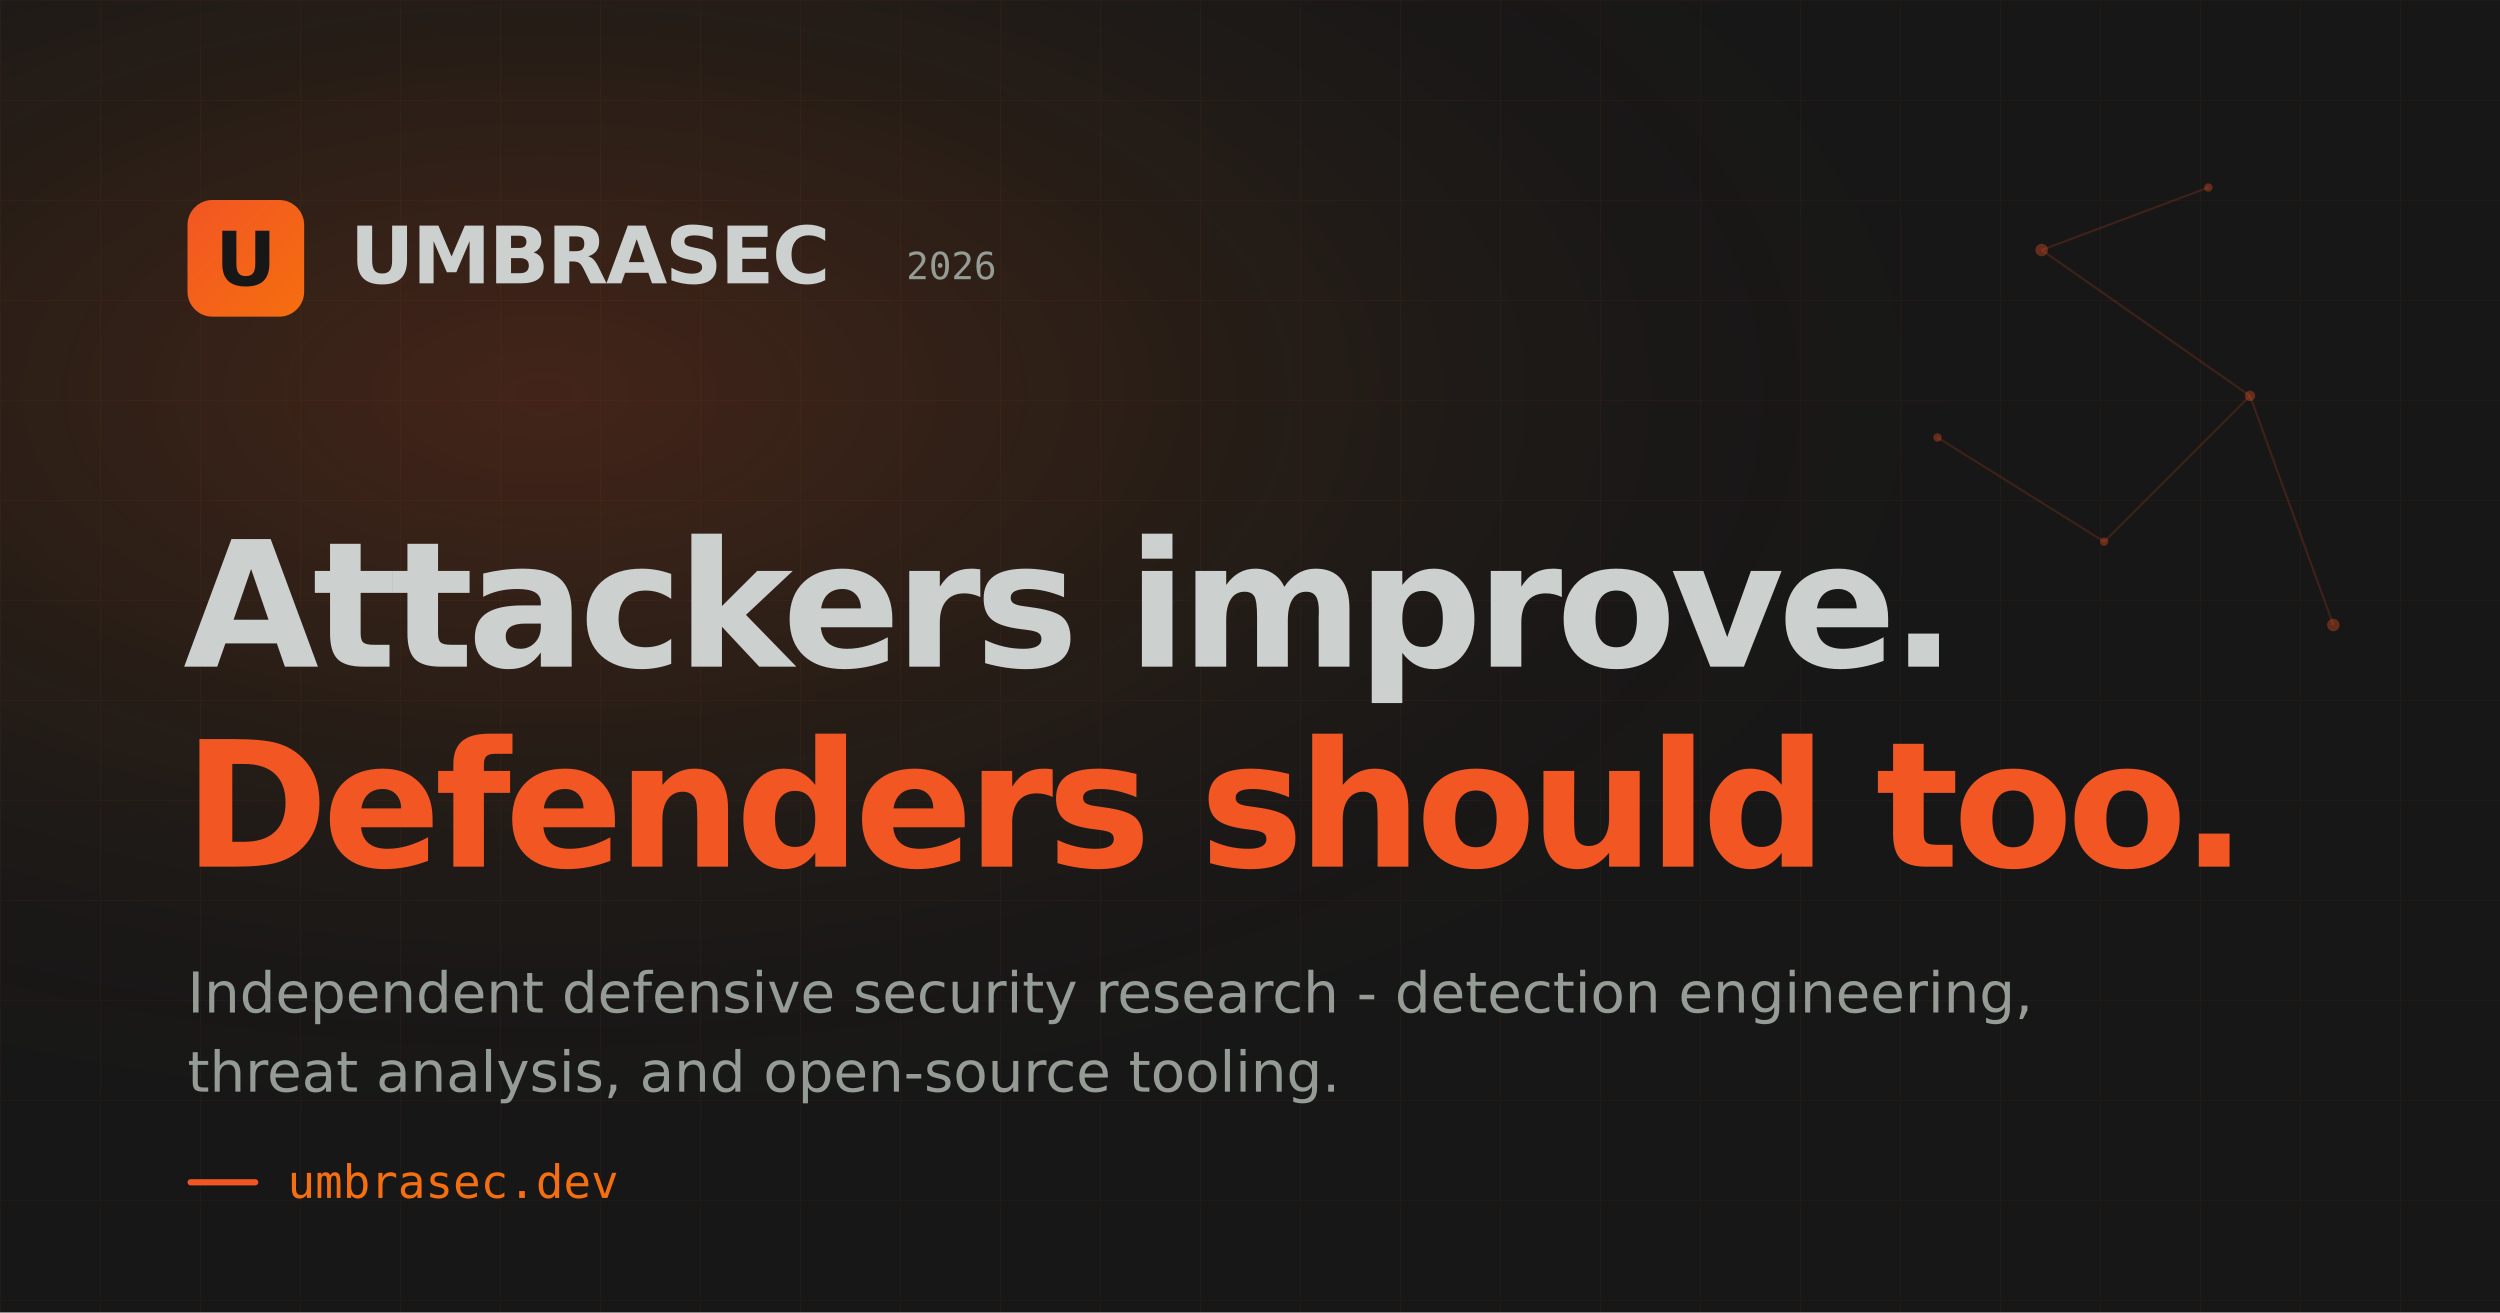
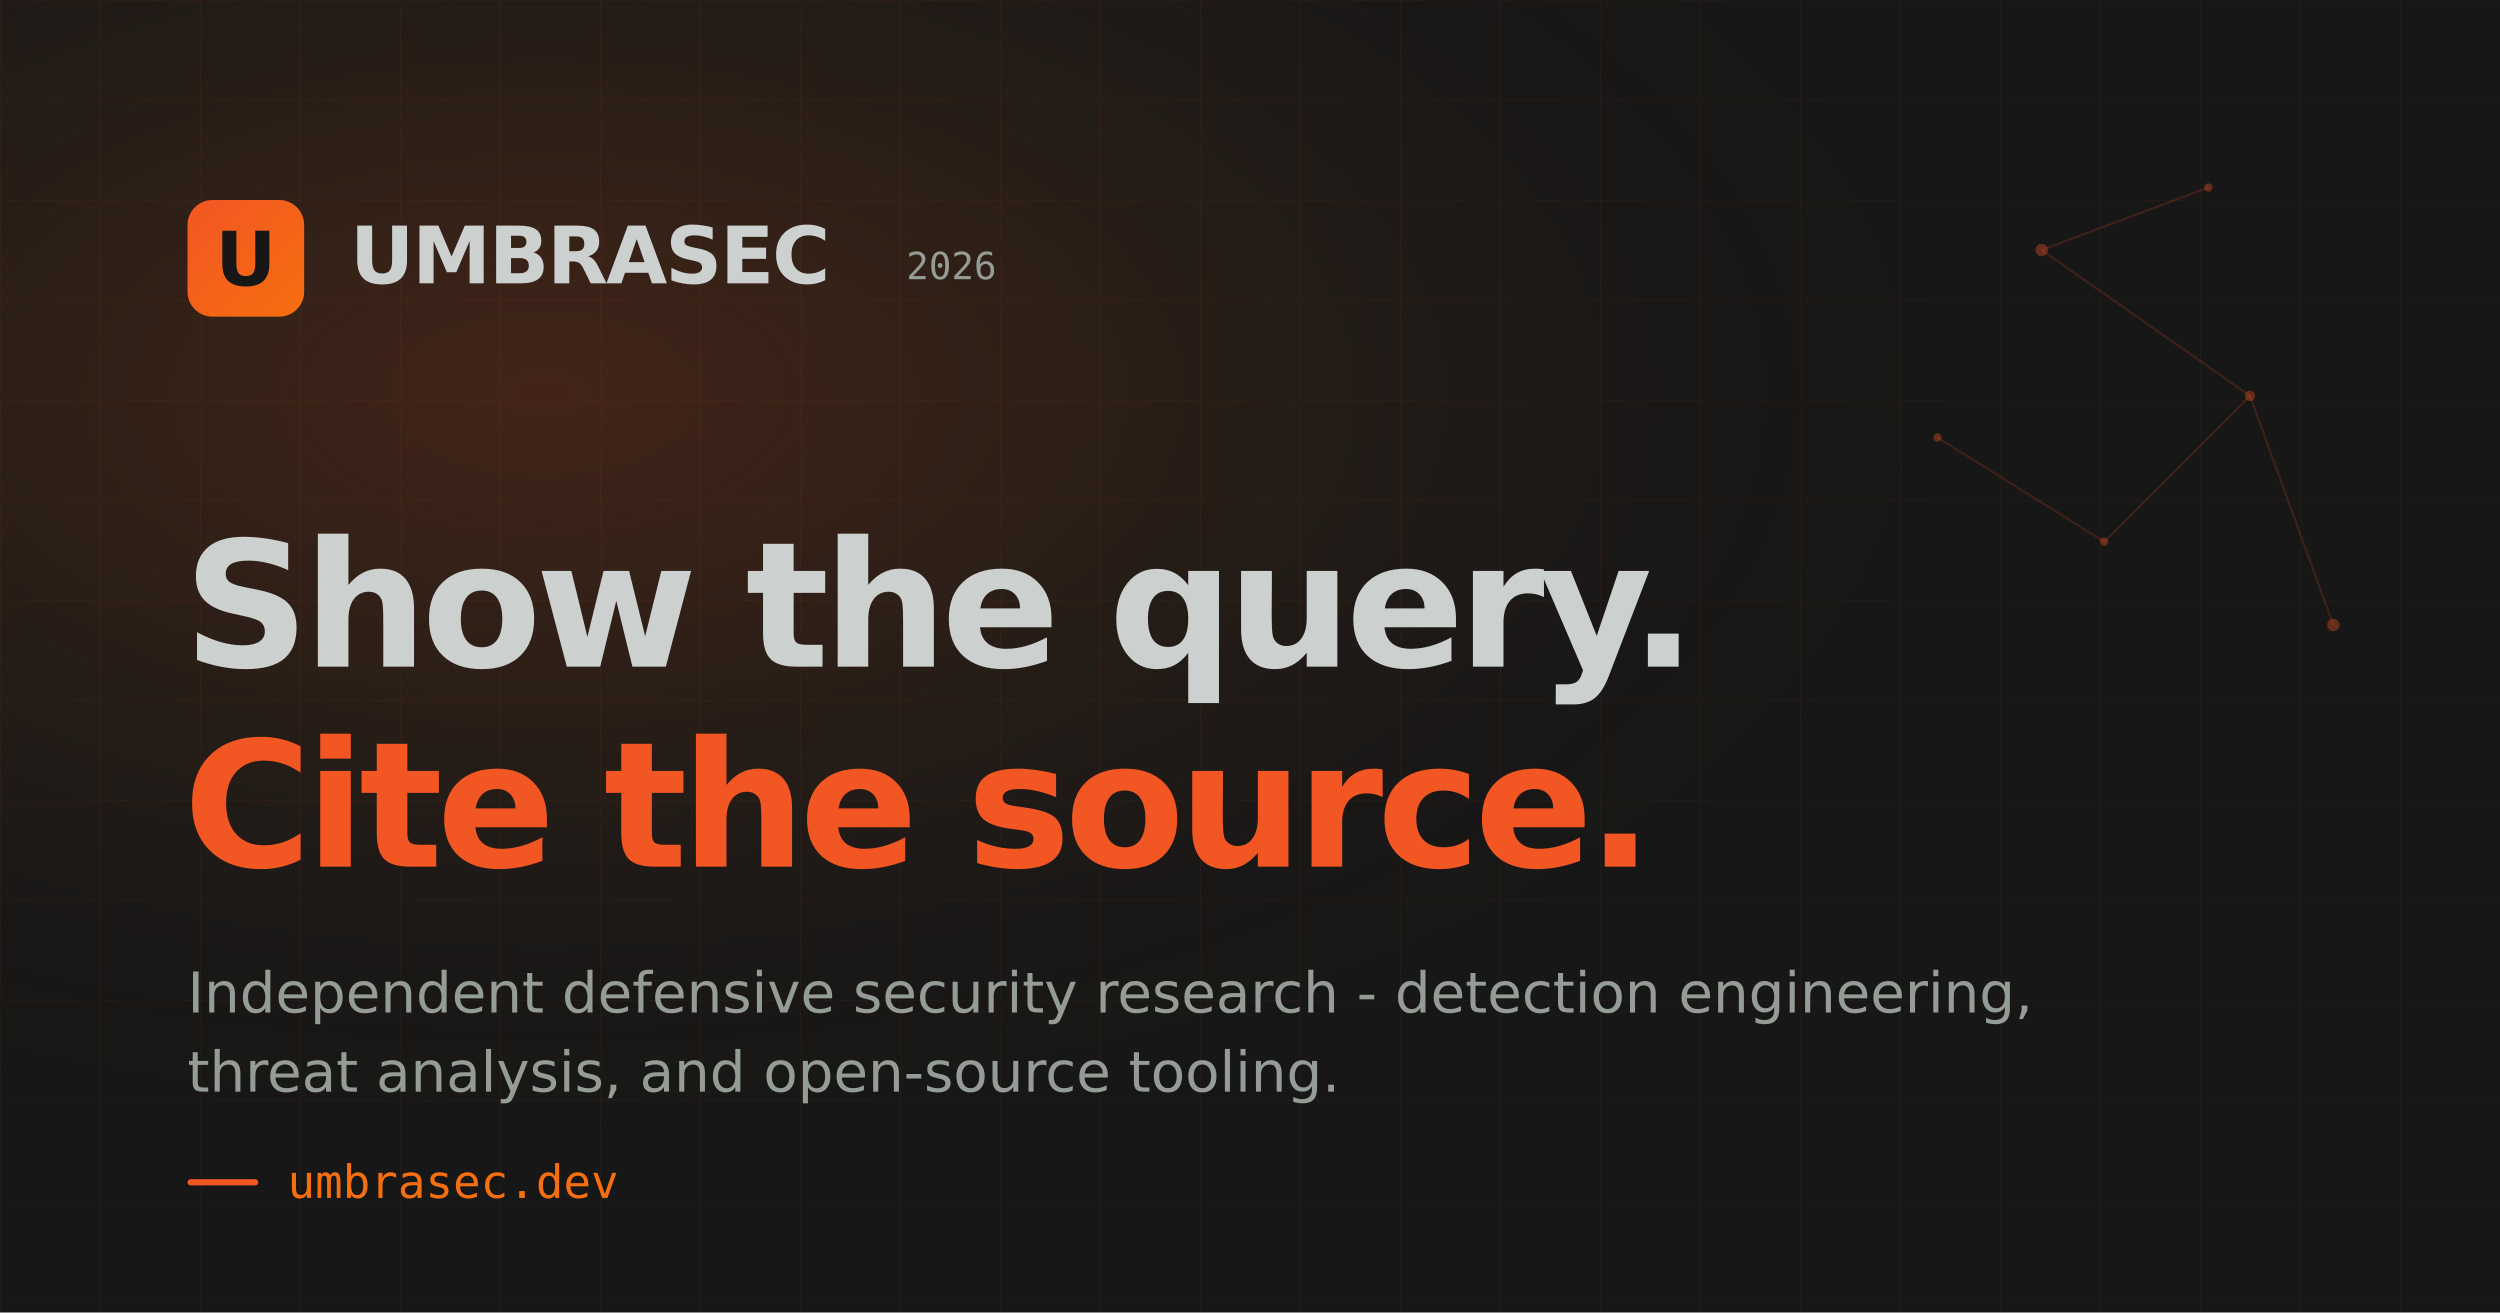
<svg xmlns="http://www.w3.org/2000/svg" width="1200" height="630" viewBox="0 0 1200 630" font-family="'DejaVu Sans', sans-serif">
  <defs>
    <linearGradient id="badge" x1="0" y1="0" x2="1" y2="1">
      <stop offset="0" stop-color="#f25623" />
      <stop offset="1" stop-color="#f56e0f" />
    </linearGradient>
    <radialGradient id="glow" cx="22%" cy="30%" r="60%">
      <stop offset="0" stop-color="#f25623" stop-opacity="0.20" />
      <stop offset="45%" stop-color="#f56e0f" stop-opacity="0.07" />
      <stop offset="100%" stop-color="#171717" stop-opacity="0" />
    </radialGradient>
    <pattern id="grid" width="48" height="48" patternUnits="userSpaceOnUse">
      <path d="M48 0H0V48" fill="none" stroke="#f25623" stroke-opacity="0.05" stroke-width="1" />
    </pattern>
  </defs>
  <rect width="1200" height="630" fill="#171717" />
  <rect width="1200" height="630" fill="url(#grid)" />
  <rect width="1200" height="630" fill="url(#glow)" />
  <g fill="#f25623" fill-opacity="0.35">
    <circle cx="980" cy="120" r="3" />
    <circle cx="1080" cy="190" r="2.5" />
    <circle cx="1010" cy="260" r="2" />
    <circle cx="1120" cy="300" r="3" />
    <circle cx="930" cy="210" r="2" />
    <circle cx="1060" cy="90" r="2" />
  </g>
  <g stroke="#f25623" stroke-opacity="0.18" stroke-width="1">
    <line x1="980" y1="120" x2="1060" y2="90" />
    <line x1="980" y1="120" x2="1080" y2="190" />
    <line x1="1080" y1="190" x2="1010" y2="260" />
    <line x1="1080" y1="190" x2="1120" y2="300" />
    <line x1="930" y1="210" x2="1010" y2="260" />
  </g>
  <g transform="translate(90, 96)">
    <rect width="56" height="56" rx="12" fill="url(#badge)" />
    <text x="28" y="41" font-size="36" font-weight="bold" fill="#171717" text-anchor="middle">U</text>
    <text x="78" y="40" font-size="38" font-weight="bold" fill="#ccd0cf" letter-spacing="-1">UMBRASEC</text>
    <text x="345" y="38" font-size="18" fill="#959c95" font-family="monospace">2026</text>
  </g>
-   <text x="88" y="320" font-size="84" font-weight="bold" fill="#ccd0cf" letter-spacing="-3">Attackers improve.</text>
-   <text x="88" y="416" font-size="84" font-weight="bold" fill="#f25623" letter-spacing="-3">Defenders should too.</text>
+   <text x="88" y="320" font-size="84" font-weight="bold" fill="#ccd0cf" letter-spacing="-3">Show the query.</text>
+   <text x="88" y="416" font-size="84" font-weight="bold" fill="#f25623" letter-spacing="-3">Cite the source.</text>
  <text x="90" y="486" font-size="27" fill="#959c95">Independent defensive security research - detection engineering,</text>
  <text x="90" y="524" font-size="27" fill="#959c95">threat analysis, and open-source tooling.</text>
  <rect x="90" y="566" width="34" height="3" rx="1.5" fill="#f25623" />
  <text x="138" y="575" font-size="22" fill="#f56e0f" font-family="monospace">umbrasec.dev</text>
</svg>
